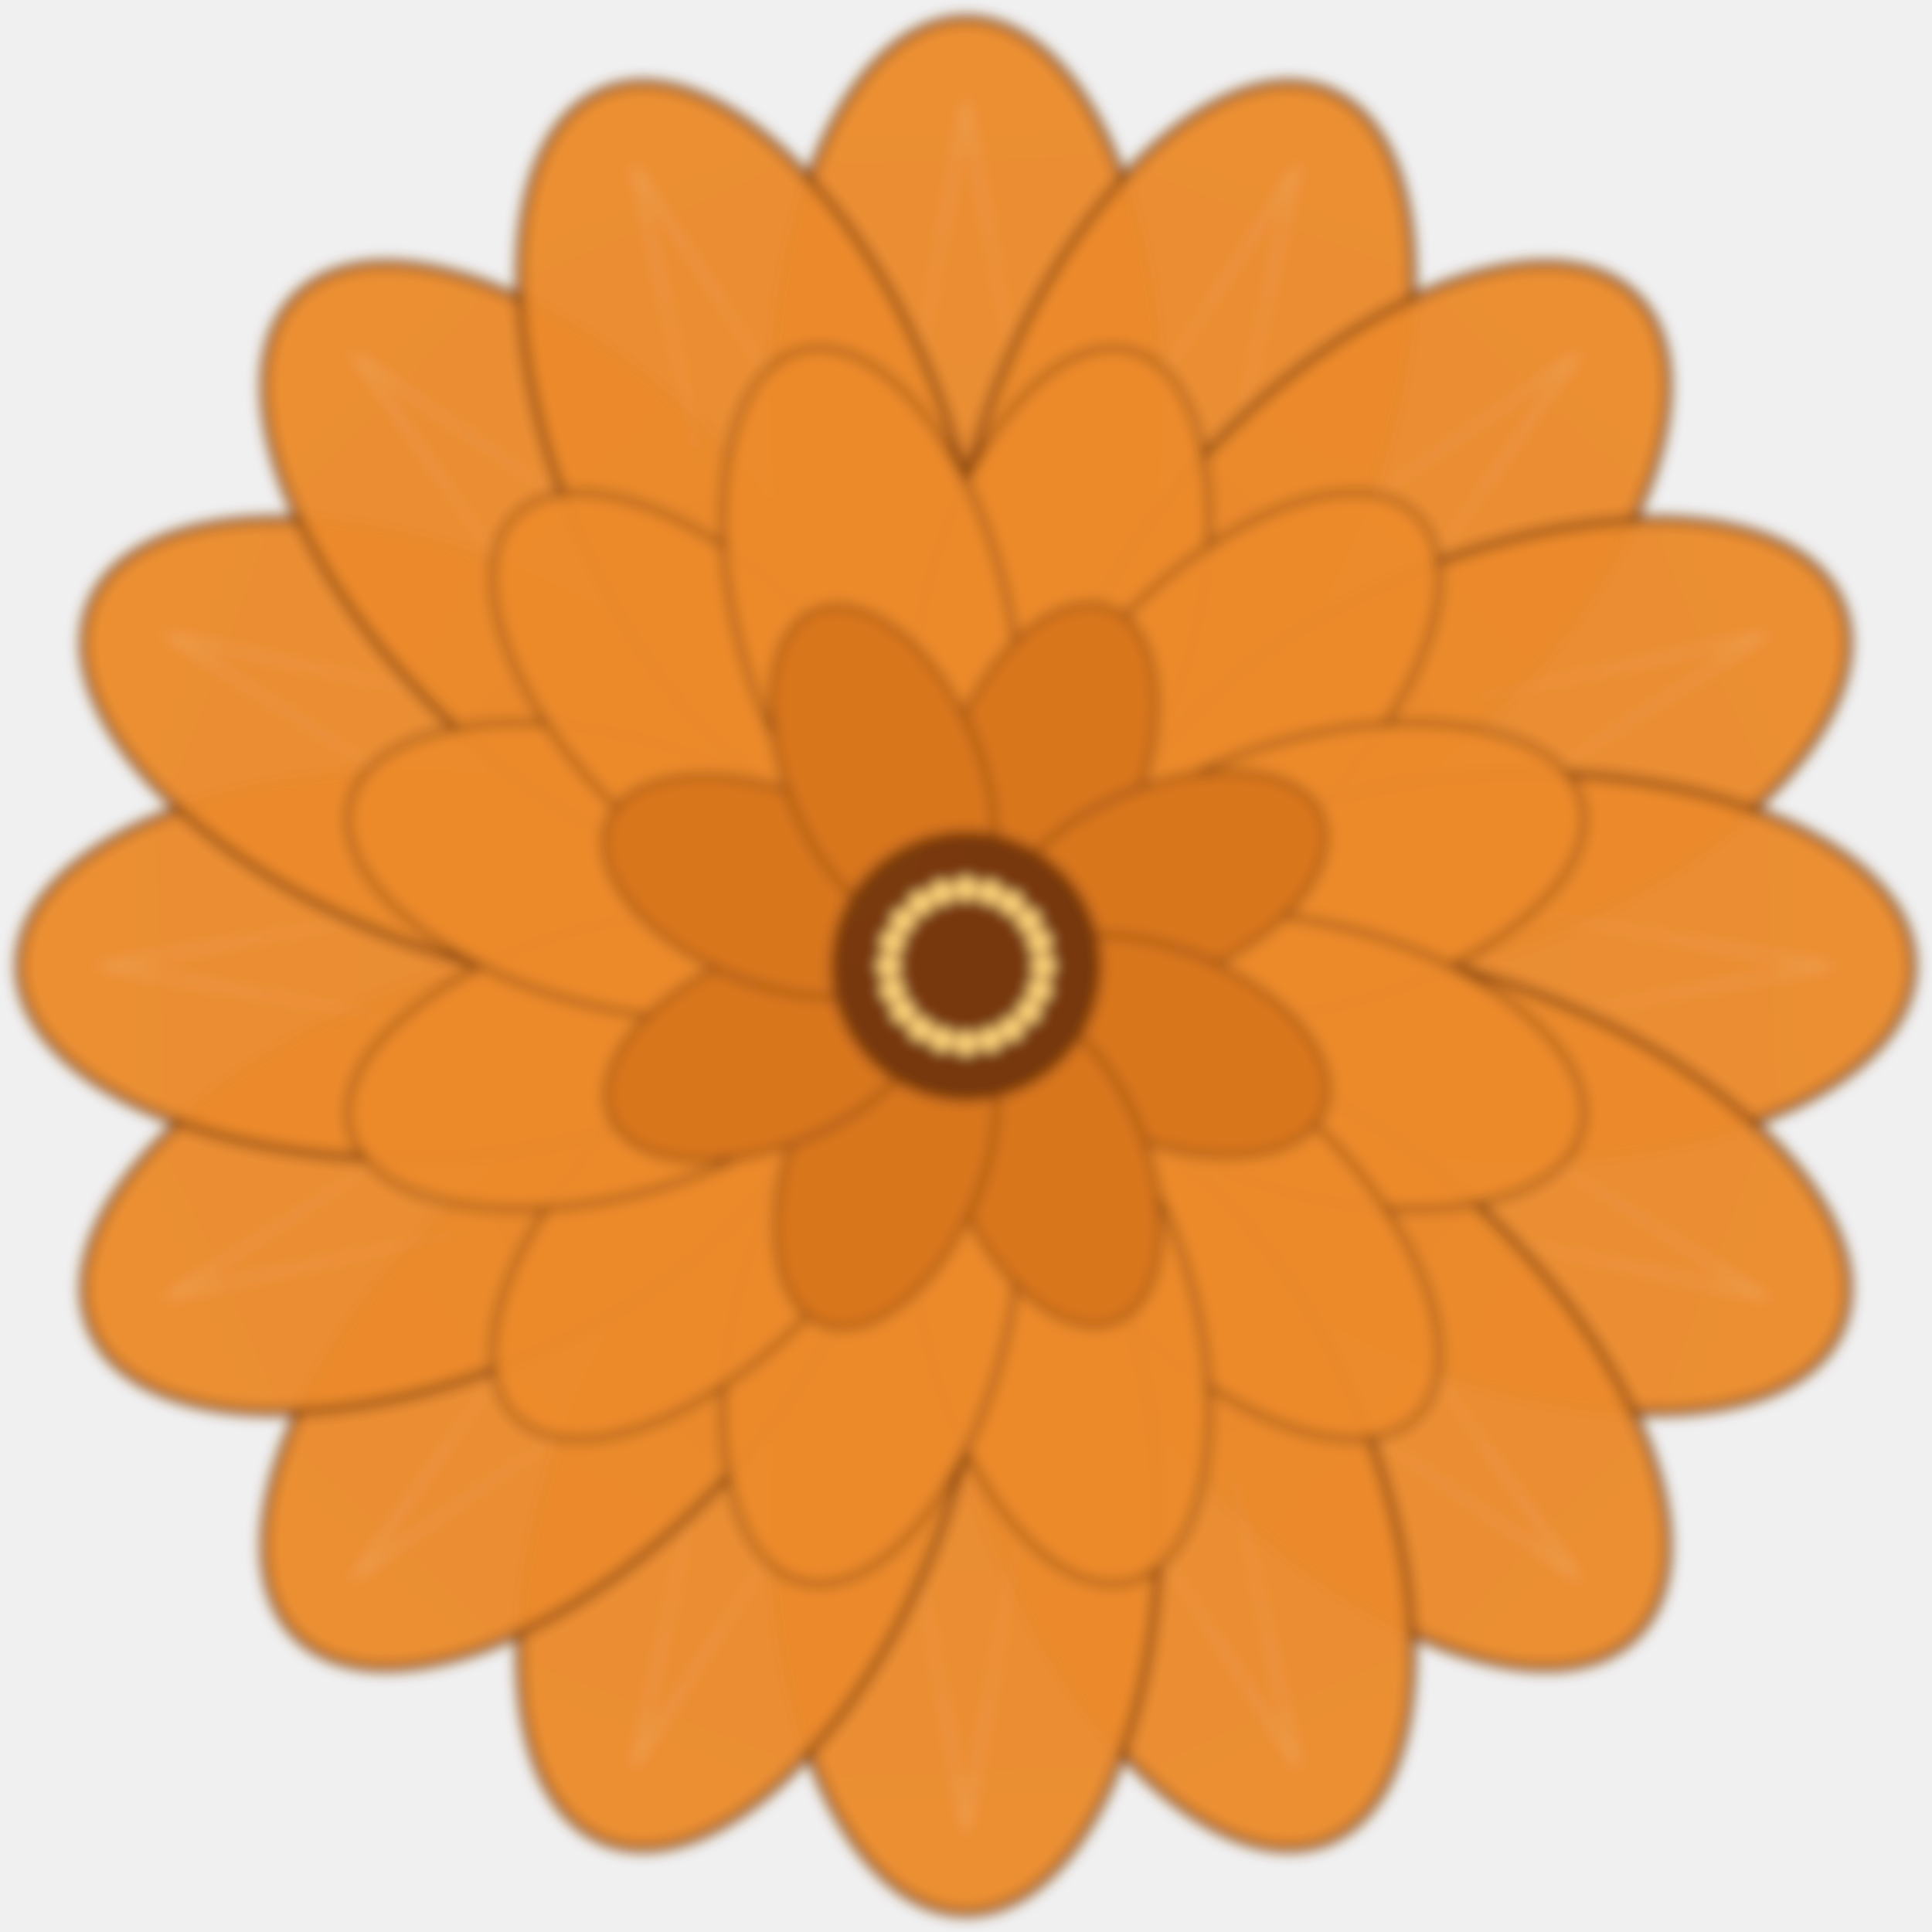
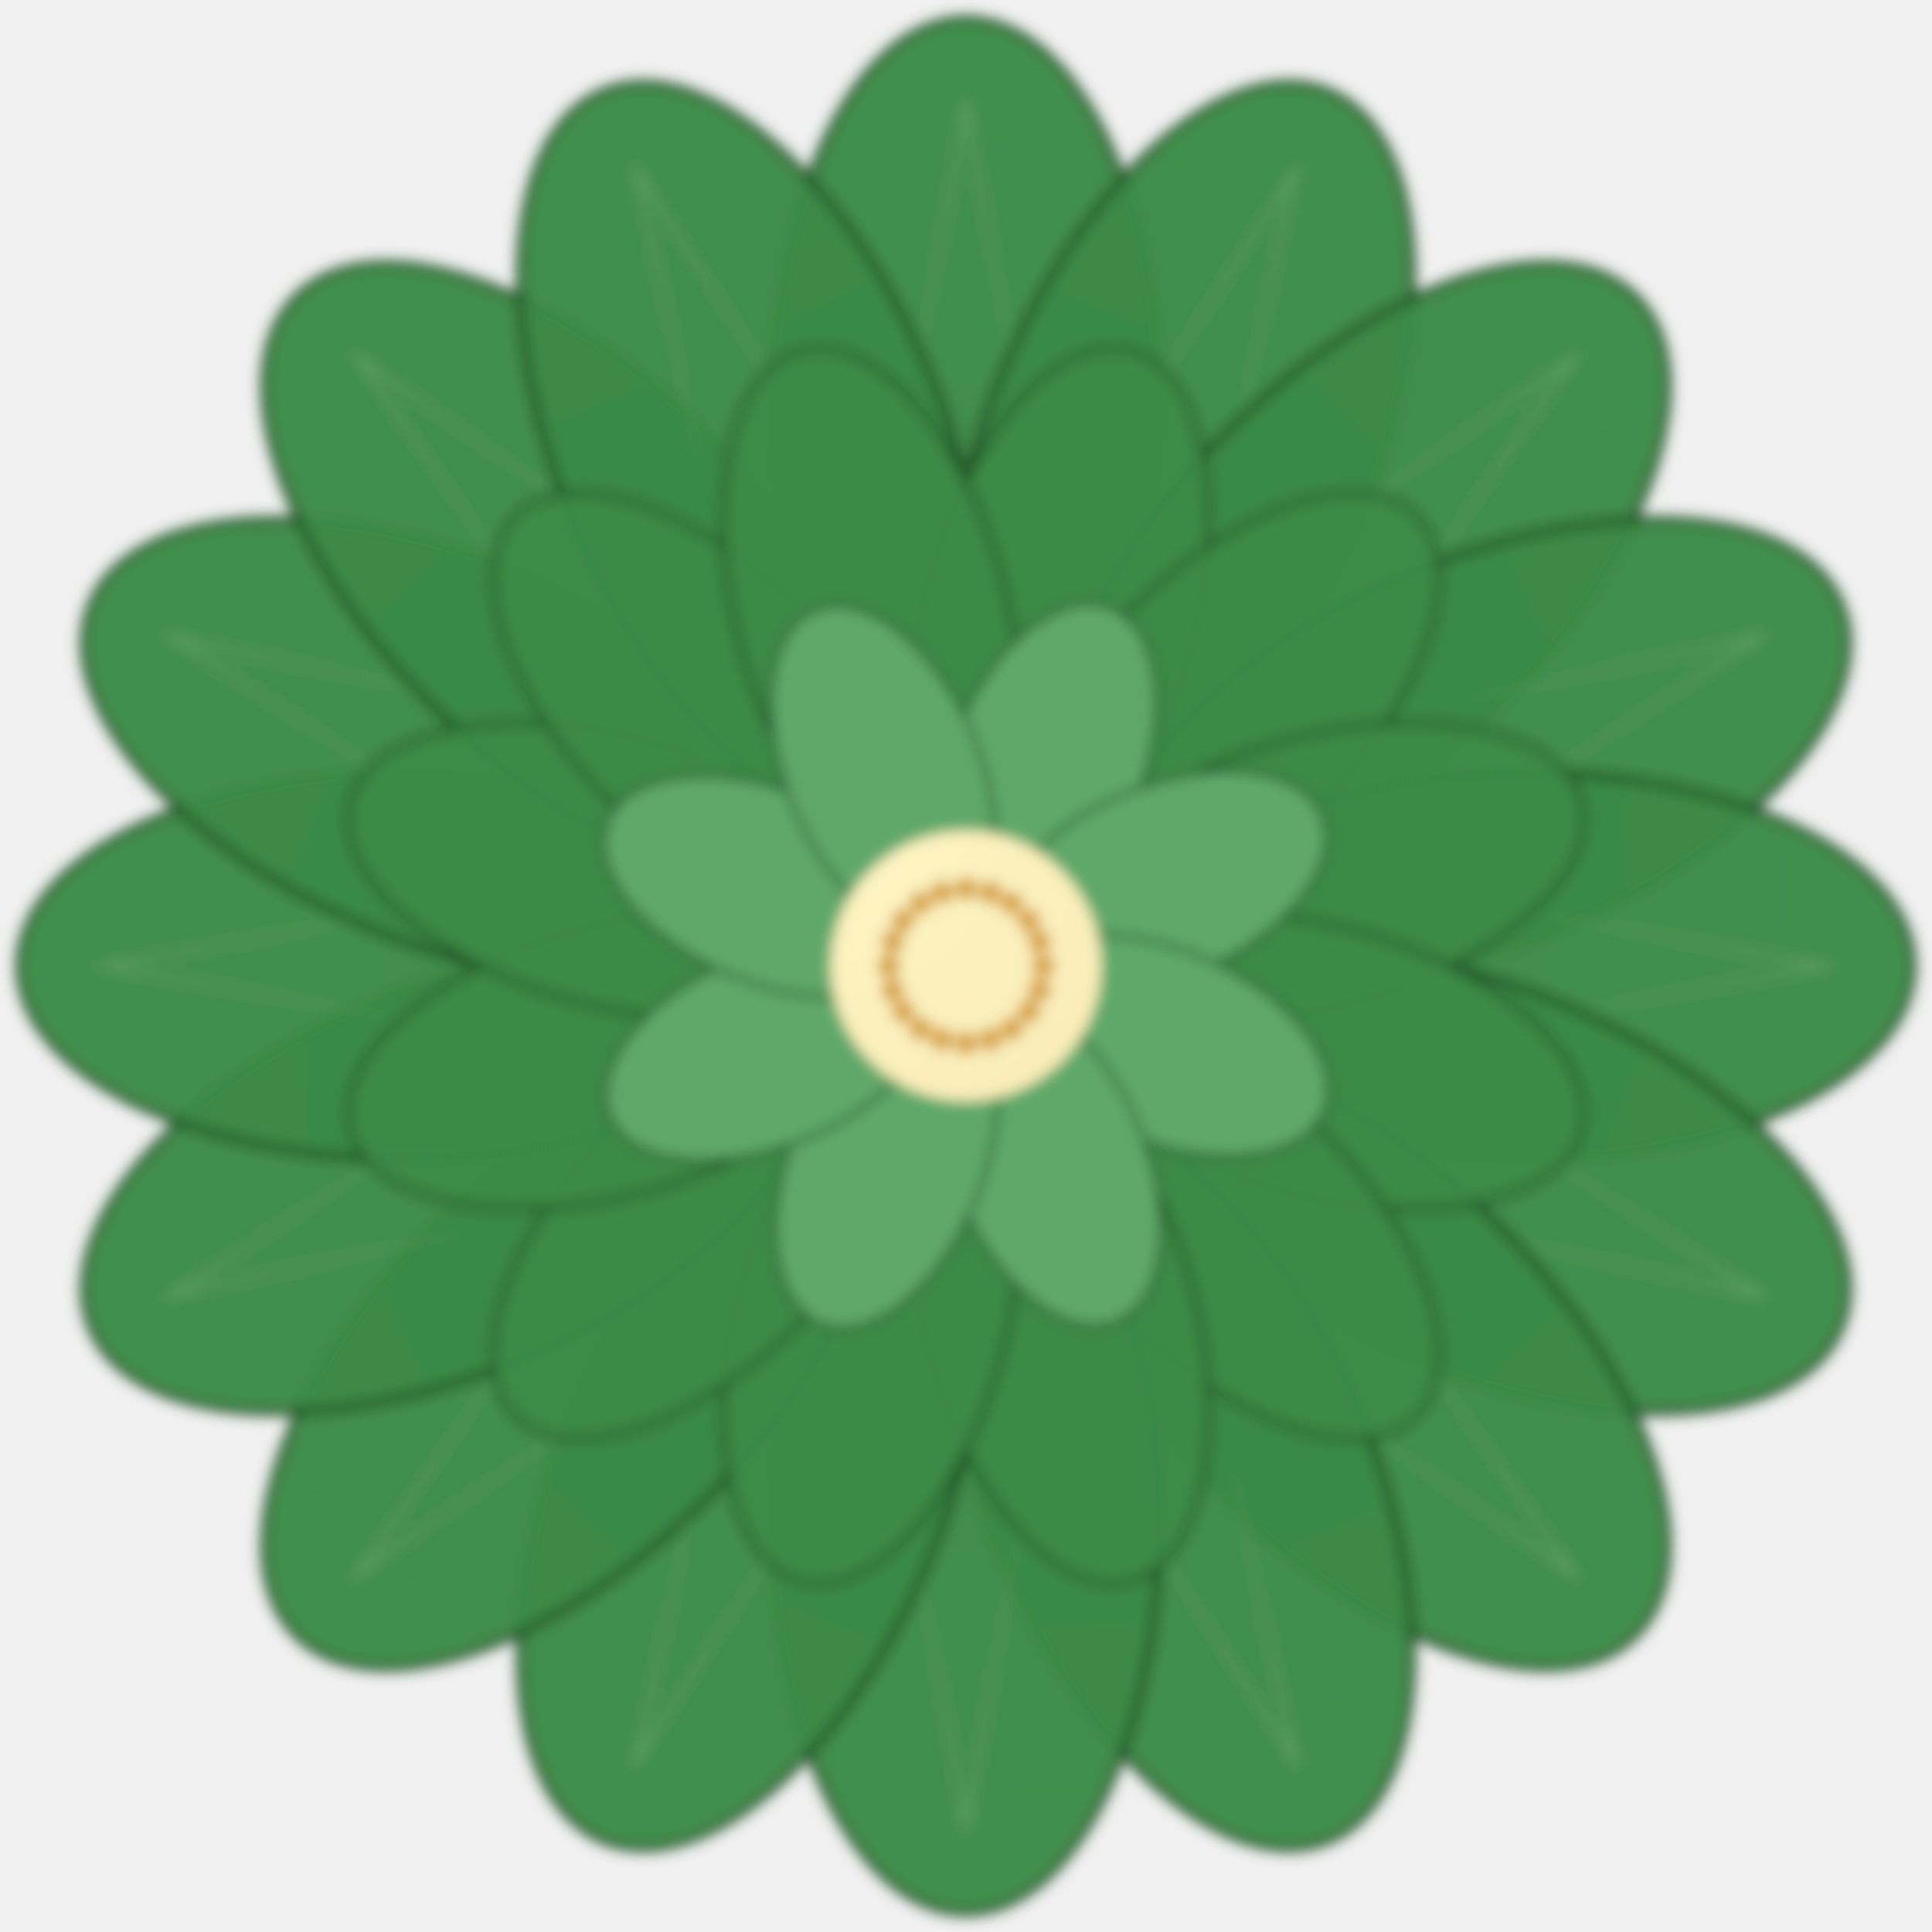
<svg xmlns="http://www.w3.org/2000/svg" viewBox="-100 -100 200 200">
  <defs>
-     <radialGradient id="petal" cx="0" cy="-30" r="50">
-       <stop offset="0%" stop-color="#ffb766" />
-       <stop offset="60%" stop-color="#ec8a2b" />
-       <stop offset="100%" stop-color="#a8521c" />
+     <radialGradient id="gp" cx="0" cy="-30" r="50">
+       <stop offset="0%" stop-color="#86d68d" />
+       <stop offset="60%" stop-color="#3a8a45" />
+       <stop offset="100%" stop-color="#1f4a23" />
    </radialGradient>
-     <radialGradient id="center" cx="0" cy="0" r="20">
-       <stop offset="0%" stop-color="#7a3a08" />
-       <stop offset="100%" stop-color="#3e1d04" />
+     <radialGradient id="gc" cx="0" cy="0" r="20">
+       <stop offset="0%" stop-color="#fff5c4" />
+       <stop offset="100%" stop-color="#a86a13" />
    </radialGradient>
-     <filter id="soft" x="-30%" y="-30%" width="160%" height="160%">
+     <filter id="gsf">
      <feGaussianBlur stdDeviation="0.7" />
    </filter>
  </defs>
-   <g filter="url(#soft)">
-     <g>
-       <g transform="rotate(0.0)">
-         <ellipse cx="0" cy="-58" rx="20" ry="40" fill="url(#petal)" stroke="#7a3a08" stroke-width="0.8" opacity="0.95" />
-         <path d="M0 -90 L-6 -56 L0 -88 L6 -56 Z" fill="#fff" opacity="0.18" />
-       </g>
-       <g transform="rotate(22.5)">
-         <ellipse cx="0" cy="-58" rx="20" ry="40" fill="url(#petal)" stroke="#7a3a08" stroke-width="0.8" opacity="0.95" />
-         <path d="M0 -90 L-6 -56 L0 -88 L6 -56 Z" fill="#fff" opacity="0.18" />
-       </g>
-       <g transform="rotate(45.0)">
-         <ellipse cx="0" cy="-58" rx="20" ry="40" fill="url(#petal)" stroke="#7a3a08" stroke-width="0.8" opacity="0.95" />
-         <path d="M0 -90 L-6 -56 L0 -88 L6 -56 Z" fill="#fff" opacity="0.18" />
-       </g>
-       <g transform="rotate(67.5)">
-         <ellipse cx="0" cy="-58" rx="20" ry="40" fill="url(#petal)" stroke="#7a3a08" stroke-width="0.8" opacity="0.95" />
-         <path d="M0 -90 L-6 -56 L0 -88 L6 -56 Z" fill="#fff" opacity="0.18" />
-       </g>
-       <g transform="rotate(90.0)">
-         <ellipse cx="0" cy="-58" rx="20" ry="40" fill="url(#petal)" stroke="#7a3a08" stroke-width="0.8" opacity="0.95" />
-         <path d="M0 -90 L-6 -56 L0 -88 L6 -56 Z" fill="#fff" opacity="0.18" />
-       </g>
-       <g transform="rotate(112.5)">
-         <ellipse cx="0" cy="-58" rx="20" ry="40" fill="url(#petal)" stroke="#7a3a08" stroke-width="0.8" opacity="0.95" />
-         <path d="M0 -90 L-6 -56 L0 -88 L6 -56 Z" fill="#fff" opacity="0.18" />
-       </g>
-       <g transform="rotate(135.0)">
-         <ellipse cx="0" cy="-58" rx="20" ry="40" fill="url(#petal)" stroke="#7a3a08" stroke-width="0.8" opacity="0.95" />
-         <path d="M0 -90 L-6 -56 L0 -88 L6 -56 Z" fill="#fff" opacity="0.18" />
-       </g>
-       <g transform="rotate(157.5)">
-         <ellipse cx="0" cy="-58" rx="20" ry="40" fill="url(#petal)" stroke="#7a3a08" stroke-width="0.8" opacity="0.95" />
-         <path d="M0 -90 L-6 -56 L0 -88 L6 -56 Z" fill="#fff" opacity="0.18" />
-       </g>
-       <g transform="rotate(180.0)">
-         <ellipse cx="0" cy="-58" rx="20" ry="40" fill="url(#petal)" stroke="#7a3a08" stroke-width="0.8" opacity="0.95" />
-         <path d="M0 -90 L-6 -56 L0 -88 L6 -56 Z" fill="#fff" opacity="0.18" />
-       </g>
-       <g transform="rotate(202.5)">
-         <ellipse cx="0" cy="-58" rx="20" ry="40" fill="url(#petal)" stroke="#7a3a08" stroke-width="0.8" opacity="0.95" />
-         <path d="M0 -90 L-6 -56 L0 -88 L6 -56 Z" fill="#fff" opacity="0.18" />
-       </g>
-       <g transform="rotate(225.0)">
-         <ellipse cx="0" cy="-58" rx="20" ry="40" fill="url(#petal)" stroke="#7a3a08" stroke-width="0.8" opacity="0.95" />
-         <path d="M0 -90 L-6 -56 L0 -88 L6 -56 Z" fill="#fff" opacity="0.18" />
-       </g>
-       <g transform="rotate(247.5)">
-         <ellipse cx="0" cy="-58" rx="20" ry="40" fill="url(#petal)" stroke="#7a3a08" stroke-width="0.8" opacity="0.95" />
-         <path d="M0 -90 L-6 -56 L0 -88 L6 -56 Z" fill="#fff" opacity="0.18" />
-       </g>
-       <g transform="rotate(270.0)">
-         <ellipse cx="0" cy="-58" rx="20" ry="40" fill="url(#petal)" stroke="#7a3a08" stroke-width="0.8" opacity="0.95" />
-         <path d="M0 -90 L-6 -56 L0 -88 L6 -56 Z" fill="#fff" opacity="0.18" />
-       </g>
-       <g transform="rotate(292.5)">
-         <ellipse cx="0" cy="-58" rx="20" ry="40" fill="url(#petal)" stroke="#7a3a08" stroke-width="0.8" opacity="0.95" />
-         <path d="M0 -90 L-6 -56 L0 -88 L6 -56 Z" fill="#fff" opacity="0.18" />
-       </g>
-       <g transform="rotate(315.0)">
-         <ellipse cx="0" cy="-58" rx="20" ry="40" fill="url(#petal)" stroke="#7a3a08" stroke-width="0.8" opacity="0.95" />
-         <path d="M0 -90 L-6 -56 L0 -88 L6 -56 Z" fill="#fff" opacity="0.18" />
-       </g>
-       <g transform="rotate(337.5)">
-         <ellipse cx="0" cy="-58" rx="20" ry="40" fill="url(#petal)" stroke="#7a3a08" stroke-width="0.8" opacity="0.95" />
-         <path d="M0 -90 L-6 -56 L0 -88 L6 -56 Z" fill="#fff" opacity="0.18" />
-       </g>
-       <g transform="rotate(15.0)">
-         <ellipse cx="0" cy="-38" rx="14" ry="28" fill="#ec8a2b" stroke="#7a3a08" stroke-width="0.5" opacity="0.95" />
-       </g>
-       <g transform="rotate(45.0)">
-         <ellipse cx="0" cy="-38" rx="14" ry="28" fill="#ec8a2b" stroke="#7a3a08" stroke-width="0.5" opacity="0.95" />
-       </g>
-       <g transform="rotate(75.0)">
-         <ellipse cx="0" cy="-38" rx="14" ry="28" fill="#ec8a2b" stroke="#7a3a08" stroke-width="0.5" opacity="0.95" />
-       </g>
-       <g transform="rotate(105.0)">
-         <ellipse cx="0" cy="-38" rx="14" ry="28" fill="#ec8a2b" stroke="#7a3a08" stroke-width="0.5" opacity="0.95" />
-       </g>
-       <g transform="rotate(135.0)">
-         <ellipse cx="0" cy="-38" rx="14" ry="28" fill="#ec8a2b" stroke="#7a3a08" stroke-width="0.5" opacity="0.95" />
-       </g>
-       <g transform="rotate(165.0)">
-         <ellipse cx="0" cy="-38" rx="14" ry="28" fill="#ec8a2b" stroke="#7a3a08" stroke-width="0.5" opacity="0.95" />
-       </g>
-       <g transform="rotate(195.0)">
-         <ellipse cx="0" cy="-38" rx="14" ry="28" fill="#ec8a2b" stroke="#7a3a08" stroke-width="0.5" opacity="0.95" />
-       </g>
-       <g transform="rotate(225.0)">
-         <ellipse cx="0" cy="-38" rx="14" ry="28" fill="#ec8a2b" stroke="#7a3a08" stroke-width="0.5" opacity="0.95" />
-       </g>
-       <g transform="rotate(255.0)">
-         <ellipse cx="0" cy="-38" rx="14" ry="28" fill="#ec8a2b" stroke="#7a3a08" stroke-width="0.5" opacity="0.95" />
-       </g>
-       <g transform="rotate(285.0)">
-         <ellipse cx="0" cy="-38" rx="14" ry="28" fill="#ec8a2b" stroke="#7a3a08" stroke-width="0.5" opacity="0.95" />
-       </g>
-       <g transform="rotate(315.0)">
-         <ellipse cx="0" cy="-38" rx="14" ry="28" fill="#ec8a2b" stroke="#7a3a08" stroke-width="0.5" opacity="0.95" />
-       </g>
-       <g transform="rotate(345.0)">
-         <ellipse cx="0" cy="-38" rx="14" ry="28" fill="#ec8a2b" stroke="#7a3a08" stroke-width="0.5" opacity="0.95" />
-       </g>
-       <g transform="rotate(22.0)">
-         <ellipse cx="0" cy="-22" rx="10" ry="18" fill="#d8761e" stroke="#7a3a08" stroke-width="0.4" />
-       </g>
-       <g transform="rotate(67.0)">
-         <ellipse cx="0" cy="-22" rx="10" ry="18" fill="#d8761e" stroke="#7a3a08" stroke-width="0.4" />
-       </g>
-       <g transform="rotate(112.0)">
-         <ellipse cx="0" cy="-22" rx="10" ry="18" fill="#d8761e" stroke="#7a3a08" stroke-width="0.4" />
-       </g>
-       <g transform="rotate(157.0)">
-         <ellipse cx="0" cy="-22" rx="10" ry="18" fill="#d8761e" stroke="#7a3a08" stroke-width="0.4" />
-       </g>
-       <g transform="rotate(202.0)">
-         <ellipse cx="0" cy="-22" rx="10" ry="18" fill="#d8761e" stroke="#7a3a08" stroke-width="0.4" />
-       </g>
-       <g transform="rotate(247.0)">
-         <ellipse cx="0" cy="-22" rx="10" ry="18" fill="#d8761e" stroke="#7a3a08" stroke-width="0.4" />
-       </g>
-       <g transform="rotate(292.0)">
-         <ellipse cx="0" cy="-22" rx="10" ry="18" fill="#d8761e" stroke="#7a3a08" stroke-width="0.4" />
-       </g>
-       <g transform="rotate(337.0)">
-         <ellipse cx="0" cy="-22" rx="10" ry="18" fill="#d8761e" stroke="#7a3a08" stroke-width="0.4" />
-       </g>
+   <g filter="url(#gsf)">
+     <g transform="rotate(0.0)">
+       <ellipse cx="0" cy="-58" rx="20" ry="40" fill="url(#gp)" stroke="#1f4a23" stroke-width="0.8" opacity="0.95" />
+       <path d="M0 -90 L-6 -56 L0 -88 L6 -56 Z" fill="#fff" opacity="0.18" />
    </g>
-     <circle r="14" fill="url(#center)" />
-     <g fill="#ffd47a">
-       <circle cx="8.0" cy="0.0" r="1.2" />
-       <circle cx="7.6" cy="2.5" r="1.2" />
-       <circle cx="6.5" cy="4.7" r="1.2" />
-       <circle cx="4.7" cy="6.5" r="1.2" />
-       <circle cx="2.5" cy="7.6" r="1.2" />
-       <circle cx="0.0" cy="8.0" r="1.2" />
-       <circle cx="-2.5" cy="7.6" r="1.2" />
-       <circle cx="-4.7" cy="6.5" r="1.2" />
-       <circle cx="-6.5" cy="4.7" r="1.2" />
-       <circle cx="-7.6" cy="2.5" r="1.2" />
-       <circle cx="-8.0" cy="0.0" r="1.2" />
-       <circle cx="-7.6" cy="-2.5" r="1.2" />
-       <circle cx="-6.5" cy="-4.7" r="1.2" />
-       <circle cx="-4.7" cy="-6.5" r="1.2" />
-       <circle cx="-2.5" cy="-7.6" r="1.2" />
-       <circle cx="-0.0" cy="-8.0" r="1.2" />
-       <circle cx="2.5" cy="-7.6" r="1.2" />
-       <circle cx="4.7" cy="-6.5" r="1.2" />
-       <circle cx="6.5" cy="-4.7" r="1.2" />
-       <circle cx="7.6" cy="-2.5" r="1.2" />
+     <g transform="rotate(22.5)">
+       <ellipse cx="0" cy="-58" rx="20" ry="40" fill="url(#gp)" stroke="#1f4a23" stroke-width="0.8" opacity="0.95" />
+       <path d="M0 -90 L-6 -56 L0 -88 L6 -56 Z" fill="#fff" opacity="0.18" />
    </g>
+     <g transform="rotate(45.0)">
+       <ellipse cx="0" cy="-58" rx="20" ry="40" fill="url(#gp)" stroke="#1f4a23" stroke-width="0.8" opacity="0.95" />
+       <path d="M0 -90 L-6 -56 L0 -88 L6 -56 Z" fill="#fff" opacity="0.18" />
+     </g>
+     <g transform="rotate(67.5)">
+       <ellipse cx="0" cy="-58" rx="20" ry="40" fill="url(#gp)" stroke="#1f4a23" stroke-width="0.8" opacity="0.95" />
+       <path d="M0 -90 L-6 -56 L0 -88 L6 -56 Z" fill="#fff" opacity="0.18" />
+     </g>
+     <g transform="rotate(90.0)">
+       <ellipse cx="0" cy="-58" rx="20" ry="40" fill="url(#gp)" stroke="#1f4a23" stroke-width="0.8" opacity="0.95" />
+       <path d="M0 -90 L-6 -56 L0 -88 L6 -56 Z" fill="#fff" opacity="0.18" />
+     </g>
+     <g transform="rotate(112.5)">
+       <ellipse cx="0" cy="-58" rx="20" ry="40" fill="url(#gp)" stroke="#1f4a23" stroke-width="0.8" opacity="0.95" />
+       <path d="M0 -90 L-6 -56 L0 -88 L6 -56 Z" fill="#fff" opacity="0.18" />
+     </g>
+     <g transform="rotate(135.0)">
+       <ellipse cx="0" cy="-58" rx="20" ry="40" fill="url(#gp)" stroke="#1f4a23" stroke-width="0.8" opacity="0.95" />
+       <path d="M0 -90 L-6 -56 L0 -88 L6 -56 Z" fill="#fff" opacity="0.18" />
+     </g>
+     <g transform="rotate(157.5)">
+       <ellipse cx="0" cy="-58" rx="20" ry="40" fill="url(#gp)" stroke="#1f4a23" stroke-width="0.8" opacity="0.95" />
+       <path d="M0 -90 L-6 -56 L0 -88 L6 -56 Z" fill="#fff" opacity="0.18" />
+     </g>
+     <g transform="rotate(180.0)">
+       <ellipse cx="0" cy="-58" rx="20" ry="40" fill="url(#gp)" stroke="#1f4a23" stroke-width="0.8" opacity="0.95" />
+       <path d="M0 -90 L-6 -56 L0 -88 L6 -56 Z" fill="#fff" opacity="0.18" />
+     </g>
+     <g transform="rotate(202.5)">
+       <ellipse cx="0" cy="-58" rx="20" ry="40" fill="url(#gp)" stroke="#1f4a23" stroke-width="0.8" opacity="0.95" />
+       <path d="M0 -90 L-6 -56 L0 -88 L6 -56 Z" fill="#fff" opacity="0.18" />
+     </g>
+     <g transform="rotate(225.0)">
+       <ellipse cx="0" cy="-58" rx="20" ry="40" fill="url(#gp)" stroke="#1f4a23" stroke-width="0.8" opacity="0.95" />
+       <path d="M0 -90 L-6 -56 L0 -88 L6 -56 Z" fill="#fff" opacity="0.18" />
+     </g>
+     <g transform="rotate(247.5)">
+       <ellipse cx="0" cy="-58" rx="20" ry="40" fill="url(#gp)" stroke="#1f4a23" stroke-width="0.8" opacity="0.95" />
+       <path d="M0 -90 L-6 -56 L0 -88 L6 -56 Z" fill="#fff" opacity="0.18" />
+     </g>
+     <g transform="rotate(270.0)">
+       <ellipse cx="0" cy="-58" rx="20" ry="40" fill="url(#gp)" stroke="#1f4a23" stroke-width="0.8" opacity="0.95" />
+       <path d="M0 -90 L-6 -56 L0 -88 L6 -56 Z" fill="#fff" opacity="0.18" />
+     </g>
+     <g transform="rotate(292.5)">
+       <ellipse cx="0" cy="-58" rx="20" ry="40" fill="url(#gp)" stroke="#1f4a23" stroke-width="0.8" opacity="0.95" />
+       <path d="M0 -90 L-6 -56 L0 -88 L6 -56 Z" fill="#fff" opacity="0.18" />
+     </g>
+     <g transform="rotate(315.0)">
+       <ellipse cx="0" cy="-58" rx="20" ry="40" fill="url(#gp)" stroke="#1f4a23" stroke-width="0.8" opacity="0.95" />
+       <path d="M0 -90 L-6 -56 L0 -88 L6 -56 Z" fill="#fff" opacity="0.18" />
+     </g>
+     <g transform="rotate(337.5)">
+       <ellipse cx="0" cy="-58" rx="20" ry="40" fill="url(#gp)" stroke="#1f4a23" stroke-width="0.8" opacity="0.95" />
+       <path d="M0 -90 L-6 -56 L0 -88 L6 -56 Z" fill="#fff" opacity="0.18" />
+     </g>
+     <g transform="rotate(15.0)">
+       <ellipse cx="0" cy="-38" rx="14" ry="28" fill="#3a8a45" stroke="#1f4a23" stroke-width="0.5" opacity="0.95" />
+     </g>
+     <g transform="rotate(45.0)">
+       <ellipse cx="0" cy="-38" rx="14" ry="28" fill="#3a8a45" stroke="#1f4a23" stroke-width="0.5" opacity="0.95" />
+     </g>
+     <g transform="rotate(75.0)">
+       <ellipse cx="0" cy="-38" rx="14" ry="28" fill="#3a8a45" stroke="#1f4a23" stroke-width="0.5" opacity="0.95" />
+     </g>
+     <g transform="rotate(105.0)">
+       <ellipse cx="0" cy="-38" rx="14" ry="28" fill="#3a8a45" stroke="#1f4a23" stroke-width="0.5" opacity="0.95" />
+     </g>
+     <g transform="rotate(135.0)">
+       <ellipse cx="0" cy="-38" rx="14" ry="28" fill="#3a8a45" stroke="#1f4a23" stroke-width="0.5" opacity="0.95" />
+     </g>
+     <g transform="rotate(165.0)">
+       <ellipse cx="0" cy="-38" rx="14" ry="28" fill="#3a8a45" stroke="#1f4a23" stroke-width="0.5" opacity="0.95" />
+     </g>
+     <g transform="rotate(195.0)">
+       <ellipse cx="0" cy="-38" rx="14" ry="28" fill="#3a8a45" stroke="#1f4a23" stroke-width="0.5" opacity="0.95" />
+     </g>
+     <g transform="rotate(225.0)">
+       <ellipse cx="0" cy="-38" rx="14" ry="28" fill="#3a8a45" stroke="#1f4a23" stroke-width="0.5" opacity="0.95" />
+     </g>
+     <g transform="rotate(255.0)">
+       <ellipse cx="0" cy="-38" rx="14" ry="28" fill="#3a8a45" stroke="#1f4a23" stroke-width="0.5" opacity="0.95" />
+     </g>
+     <g transform="rotate(285.0)">
+       <ellipse cx="0" cy="-38" rx="14" ry="28" fill="#3a8a45" stroke="#1f4a23" stroke-width="0.5" opacity="0.95" />
+     </g>
+     <g transform="rotate(315.0)">
+       <ellipse cx="0" cy="-38" rx="14" ry="28" fill="#3a8a45" stroke="#1f4a23" stroke-width="0.5" opacity="0.95" />
+     </g>
+     <g transform="rotate(345.0)">
+       <ellipse cx="0" cy="-38" rx="14" ry="28" fill="#3a8a45" stroke="#1f4a23" stroke-width="0.5" opacity="0.95" />
+     </g>
+     <g transform="rotate(22.0)">
+       <ellipse cx="0" cy="-22" rx="10" ry="18" fill="#5fa869" stroke="#1f4a23" stroke-width="0.4" />
+     </g>
+     <g transform="rotate(67.0)">
+       <ellipse cx="0" cy="-22" rx="10" ry="18" fill="#5fa869" stroke="#1f4a23" stroke-width="0.4" />
+     </g>
+     <g transform="rotate(112.0)">
+       <ellipse cx="0" cy="-22" rx="10" ry="18" fill="#5fa869" stroke="#1f4a23" stroke-width="0.4" />
+     </g>
+     <g transform="rotate(157.0)">
+       <ellipse cx="0" cy="-22" rx="10" ry="18" fill="#5fa869" stroke="#1f4a23" stroke-width="0.4" />
+     </g>
+     <g transform="rotate(202.0)">
+       <ellipse cx="0" cy="-22" rx="10" ry="18" fill="#5fa869" stroke="#1f4a23" stroke-width="0.4" />
+     </g>
+     <g transform="rotate(247.0)">
+       <ellipse cx="0" cy="-22" rx="10" ry="18" fill="#5fa869" stroke="#1f4a23" stroke-width="0.4" />
+     </g>
+     <g transform="rotate(292.0)">
+       <ellipse cx="0" cy="-22" rx="10" ry="18" fill="#5fa869" stroke="#1f4a23" stroke-width="0.4" />
+     </g>
+     <g transform="rotate(337.0)">
+       <ellipse cx="0" cy="-22" rx="10" ry="18" fill="#5fa869" stroke="#1f4a23" stroke-width="0.4" />
+     </g>
+     <circle r="14" fill="url(#gc)" />
+     <circle cx="8.0" cy="0.0" r="1.2" fill="#d8a44a" />
+     <circle cx="7.6" cy="2.5" r="1.2" fill="#d8a44a" />
+     <circle cx="6.5" cy="4.7" r="1.2" fill="#d8a44a" />
+     <circle cx="4.7" cy="6.5" r="1.2" fill="#d8a44a" />
+     <circle cx="2.5" cy="7.6" r="1.2" fill="#d8a44a" />
+     <circle cx="0.0" cy="8.0" r="1.2" fill="#d8a44a" />
+     <circle cx="-2.5" cy="7.6" r="1.2" fill="#d8a44a" />
+     <circle cx="-4.7" cy="6.5" r="1.2" fill="#d8a44a" />
+     <circle cx="-6.5" cy="4.7" r="1.2" fill="#d8a44a" />
+     <circle cx="-7.6" cy="2.5" r="1.2" fill="#d8a44a" />
+     <circle cx="-8.0" cy="0.0" r="1.2" fill="#d8a44a" />
+     <circle cx="-7.6" cy="-2.5" r="1.2" fill="#d8a44a" />
+     <circle cx="-6.5" cy="-4.7" r="1.2" fill="#d8a44a" />
+     <circle cx="-4.7" cy="-6.5" r="1.2" fill="#d8a44a" />
+     <circle cx="-2.5" cy="-7.6" r="1.2" fill="#d8a44a" />
+     <circle cx="-0.0" cy="-8.0" r="1.2" fill="#d8a44a" />
+     <circle cx="2.5" cy="-7.6" r="1.2" fill="#d8a44a" />
+     <circle cx="4.7" cy="-6.5" r="1.2" fill="#d8a44a" />
+     <circle cx="6.5" cy="-4.7" r="1.2" fill="#d8a44a" />
+     <circle cx="7.6" cy="-2.5" r="1.2" fill="#d8a44a" />
  </g>
</svg>
